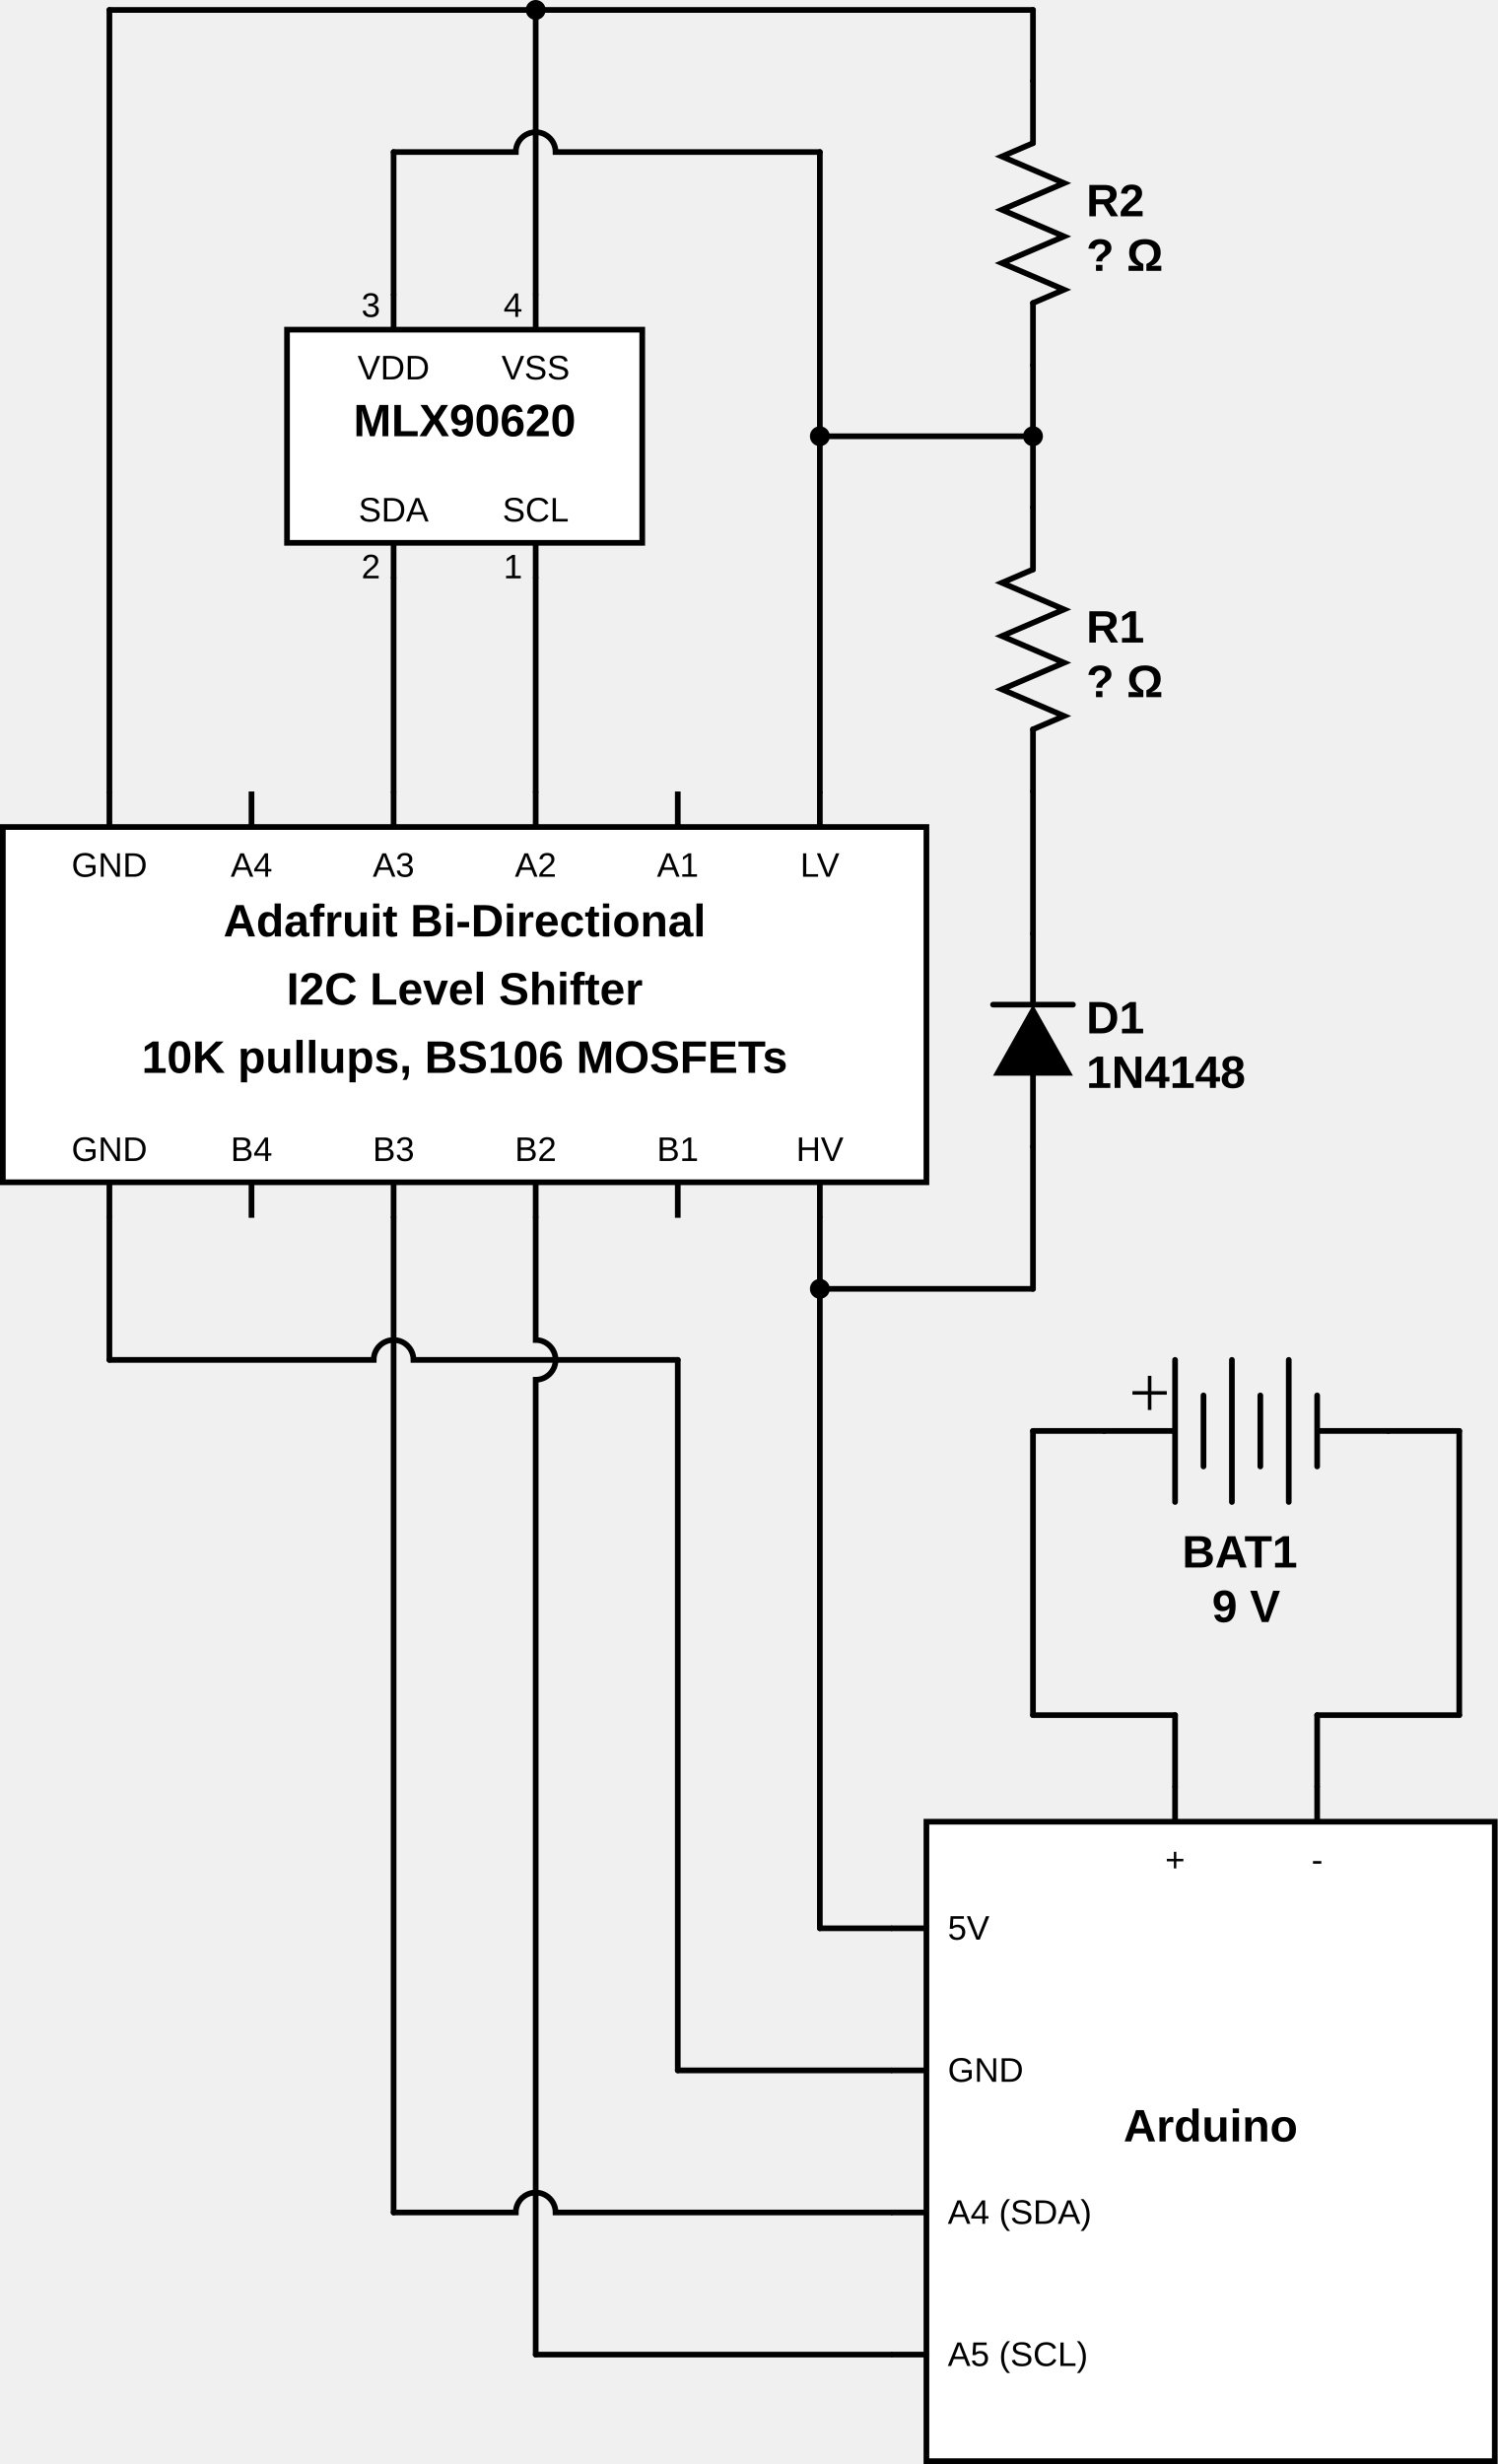
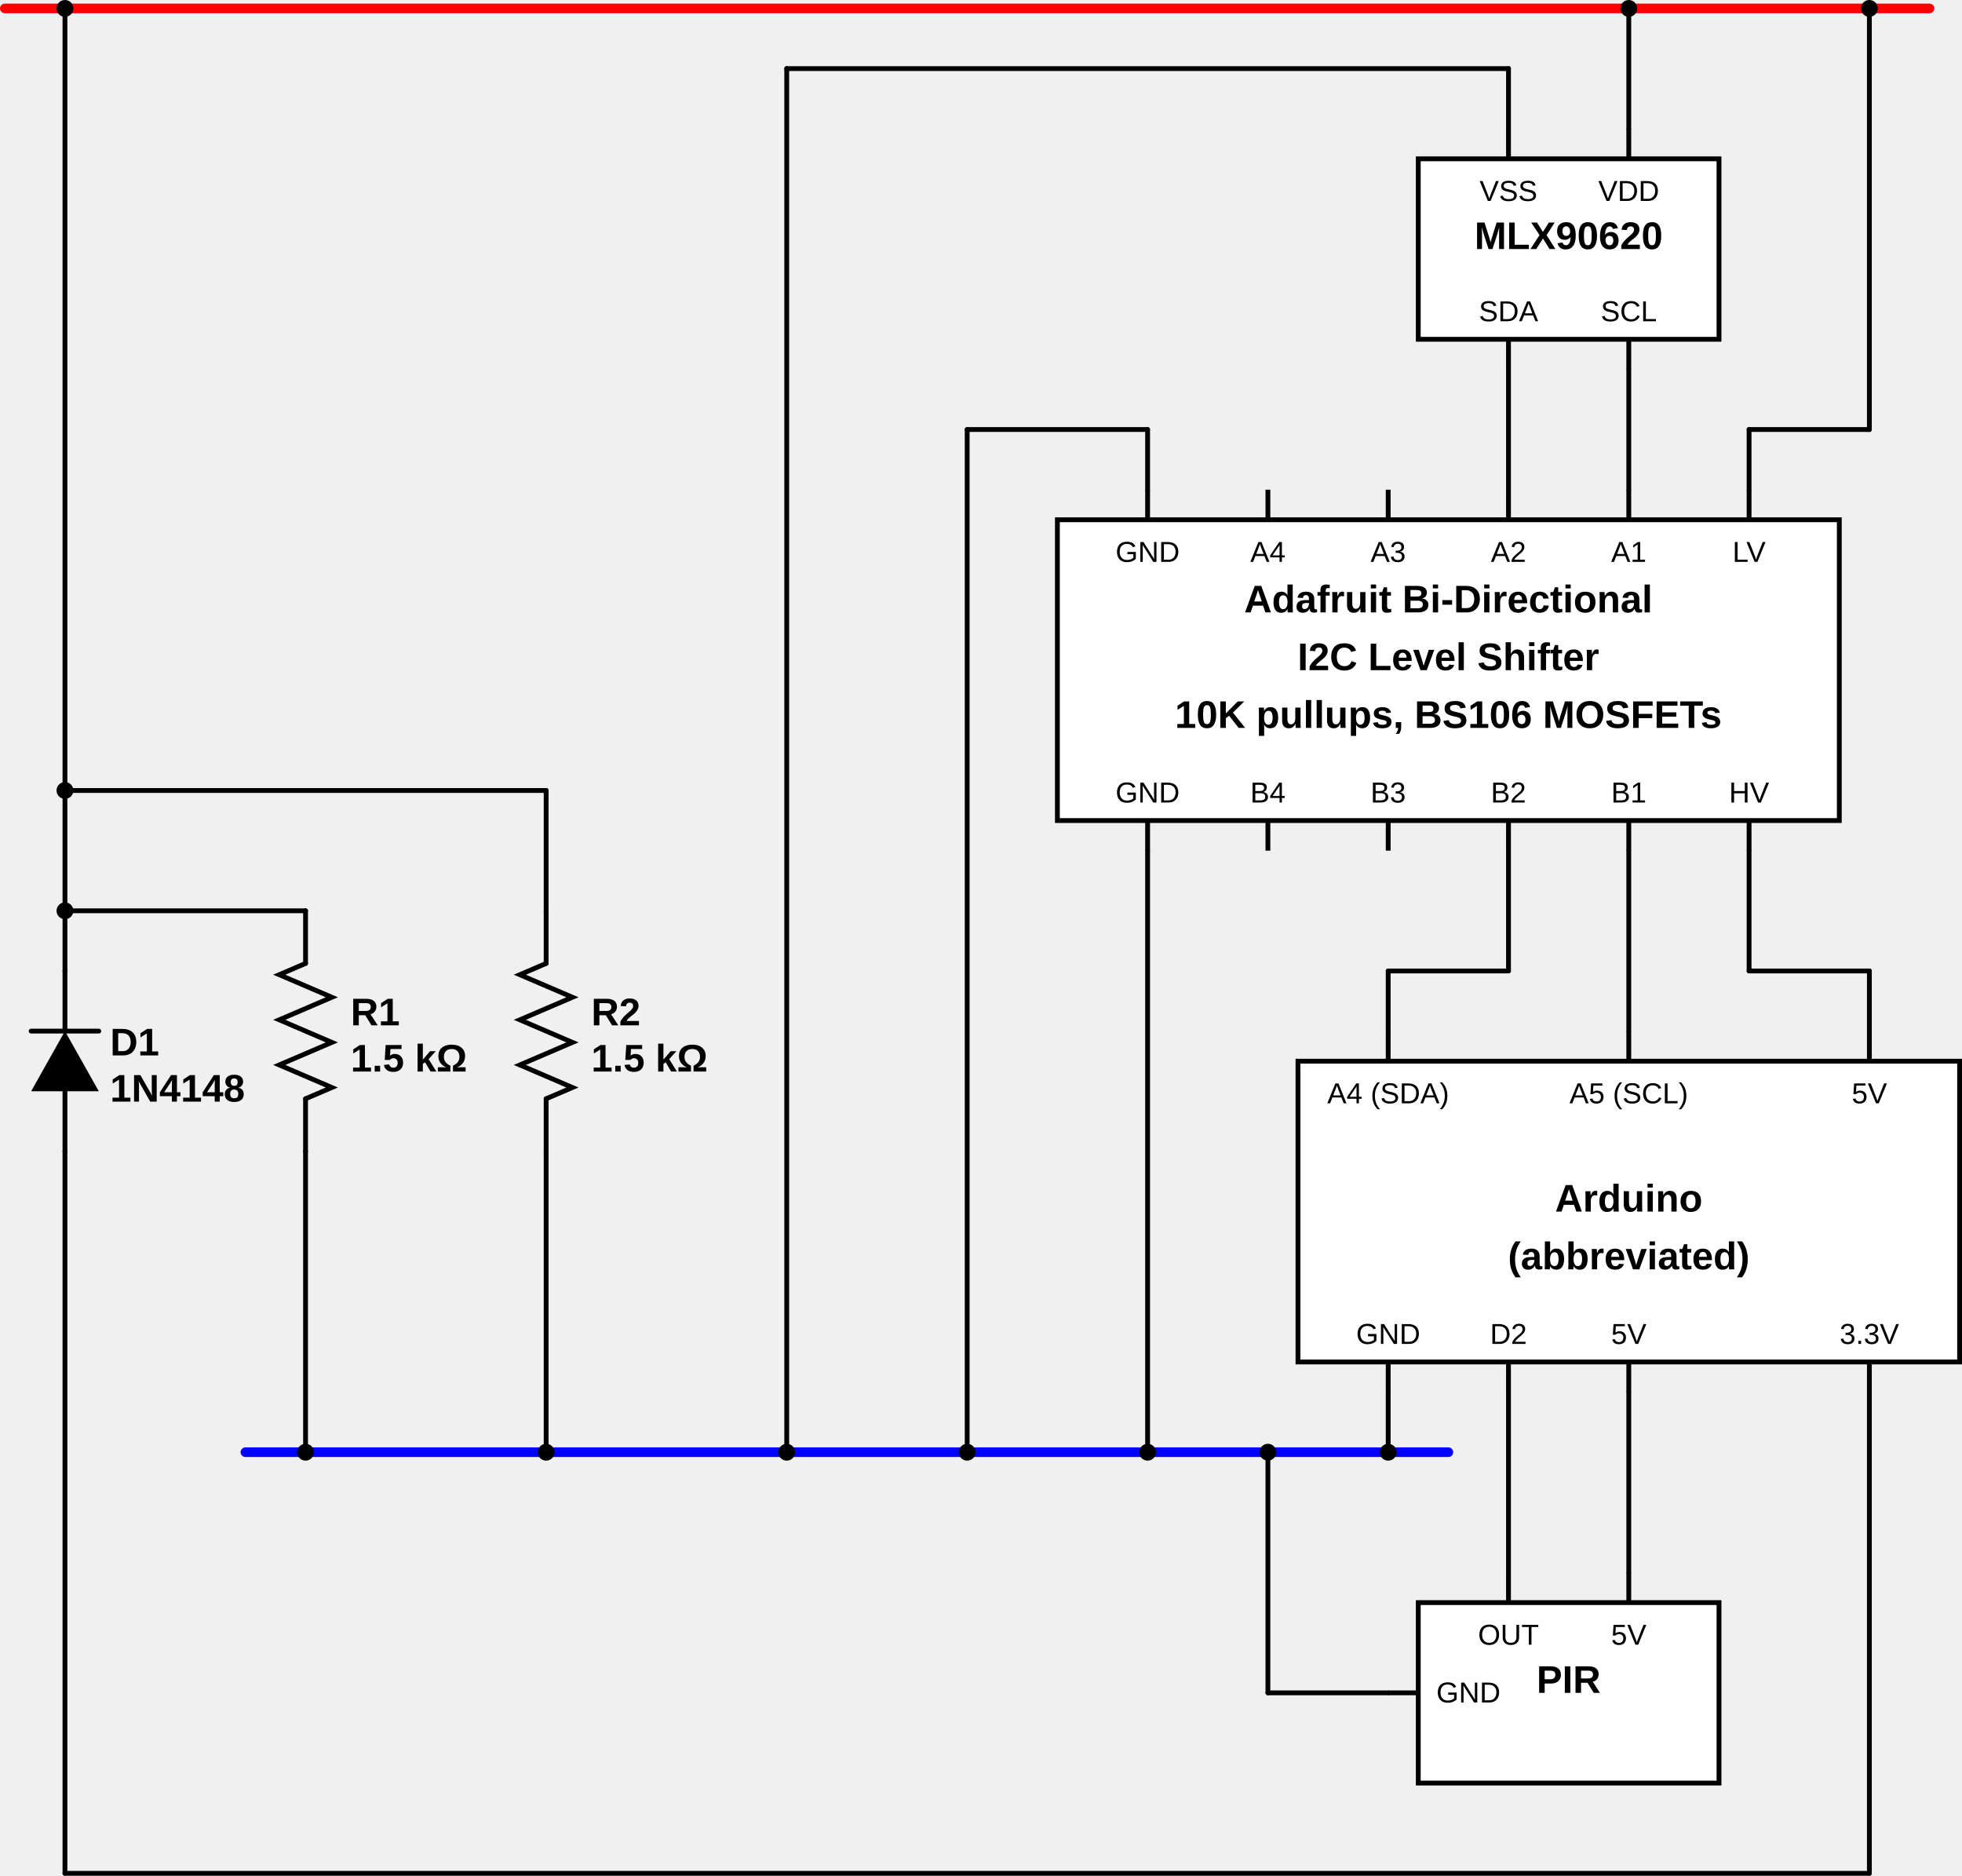
- <svg xmlns="http://www.w3.org/2000/svg" width="607.843" height="1000.0">
-   <g transform="matrix(1.153403,0,0,1.153403,-2377.739,-1091.696)">
-     <rect x="2062.5" y="1237.5" width="325" height="125" r="0" rx="0" ry="0" fill="#ffffff" stroke="#000000" stroke-width="2" />
-     <text fill="#000000" x="2225" y="1276" text-anchor="middle" text-decoration="none" style="font-family: Arial; font-size: 16px; font-weight: bold;">Adafruit Bi-Directional</text>
-     <text fill="#000000" x="2225" y="1300" text-anchor="middle" text-decoration="none" style="font-family: Arial; font-size: 16px; font-weight: bold;">I2C Level Shifter</text>
-     <text fill="#000000" x="2225" y="1324" text-anchor="middle" text-decoration="none" style="font-family: Arial; font-size: 16px; font-weight: bold;">10K pullups, BS106 MOSFETs</text>
-     <path fill="none" stroke="#000000" d="M2350,1225L2350,1237.5" stroke-width="2" />
-     <text fill="#000000" x="2350" y="1255" text-anchor="middle" text-decoration="none" style="font-family: Arial; font-size: 12px;">LV</text>
-     <text fill="#000000" x="2342" y="1233" text-anchor="middle" style="font-family: Arial; font-size: 12px;" />
-     <path fill="none" stroke="#000000" d="M2300,1225L2300,1237.5" stroke-width="2" />
-     <text fill="#000000" x="2300" y="1255" text-anchor="middle" text-decoration="none" style="font-family: Arial; font-size: 12px;">A1</text>
-     <text fill="#000000" x="2292" y="1233" text-anchor="middle" style="font-family: Arial; font-size: 12px;" />
-     <path fill="none" stroke="#000000" d="M2250,1225L2250,1237.5" stroke-width="2" />
-     <text fill="#000000" x="2250" y="1255" text-anchor="middle" text-decoration="none" style="font-family: Arial; font-size: 12px;">A2</text>
-     <text fill="#000000" x="2242" y="1233" text-anchor="middle" style="font-family: Arial; font-size: 12px;" />
-     <path fill="none" stroke="#000000" d="M2200,1225L2200,1237.5" stroke-width="2" />
-     <text fill="#000000" x="2200" y="1255" text-anchor="middle" text-decoration="none" style="font-family: Arial; font-size: 12px;">A3</text>
-     <text fill="#000000" x="2192" y="1233" text-anchor="middle" style="font-family: Arial; font-size: 12px;" />
-     <path fill="none" stroke="#000000" d="M2150,1225L2150,1237.5" stroke-width="2" />
-     <text fill="#000000" x="2150" y="1255" text-anchor="middle" text-decoration="none" style="font-family: Arial; font-size: 12px;">A4</text>
-     <text fill="#000000" x="2142" y="1233" text-anchor="middle" style="font-family: Arial; font-size: 12px;" />
-     <path fill="none" stroke="#000000" d="M2350,1375L2350,1362.5" stroke-width="2" />
-     <text fill="#000000" x="2350" y="1355" text-anchor="middle" text-decoration="none" style="font-family: Arial; font-size: 12px;">HV</text>
-     <text fill="#000000" x="2342" y="1375" text-anchor="middle" style="font-family: Arial; font-size: 12px;" />
-     <path fill="none" stroke="#000000" d="M2100,1225L2100,1237.5" stroke-width="2" />
-     <text fill="#000000" x="2100" y="1255" text-anchor="middle" text-decoration="none" style="font-family: Arial; font-size: 12px;">GND</text>
-     <text fill="#000000" x="2092" y="1233" text-anchor="middle" style="font-family: Arial; font-size: 12px;" />
-     <path fill="none" stroke="#000000" d="M2100,1375L2100,1362.5" stroke-width="2" />
-     <text fill="#000000" x="2100" y="1355" text-anchor="middle" text-decoration="none" style="font-family: Arial; font-size: 12px;">GND</text>
-     <text fill="#000000" x="2092" y="1375" text-anchor="middle" style="font-family: Arial; font-size: 12px;" />
-     <path fill="none" stroke="#000000" d="M2300,1375L2300,1362.5" stroke-width="2" />
-     <text fill="#000000" x="2300" y="1355" text-anchor="middle" text-decoration="none" style="font-family: Arial; font-size: 12px;">B1</text>
-     <text fill="#000000" x="2292" y="1375" text-anchor="middle" style="font-family: Arial; font-size: 12px;" />
-     <path fill="none" stroke="#000000" d="M2250,1375L2250,1362.5" stroke-width="2" />
-     <text fill="#000000" x="2250" y="1355" text-anchor="middle" text-decoration="none" style="font-family: Arial; font-size: 12px;">B2</text>
-     <text fill="#000000" x="2242" y="1375" text-anchor="middle" style="font-family: Arial; font-size: 12px;" />
-     <path fill="none" stroke="#000000" d="M2200,1375L2200,1362.5" stroke-width="2" />
-     <text fill="#000000" x="2200" y="1355" text-anchor="middle" text-decoration="none" style="font-family: Arial; font-size: 12px;">B3</text>
-     <text fill="#000000" x="2192" y="1375" text-anchor="middle" style="font-family: Arial; font-size: 12px;" />
-     <path fill="none" stroke="#000000" d="M2150,1375L2150,1362.5" stroke-width="2" />
-     <text fill="#000000" x="2150" y="1355" text-anchor="middle" text-decoration="none" style="font-family: Arial; font-size: 12px;">B4</text>
-     <text fill="#000000" x="2142" y="1375" text-anchor="middle" style="font-family: Arial; font-size: 12px;" />
-     <rect x="2162.5" y="1062.5" width="125" height="75" r="0" rx="0" ry="0" fill="#ffffff" stroke="#000000" stroke-width="2" />
-     <text fill="#000000" x="2225" y="1076" text-anchor="middle" text-decoration="none" style="font-family: Arial; font-size: 16px; font-weight: bold;" />
-     <text fill="#000000" x="2225" y="1100" text-anchor="middle" text-decoration="none" style="font-family: Arial; font-size: 16px; font-weight: bold;">MLX90620</text>
-     <text fill="#000000" x="2225" y="1124" text-anchor="middle" text-decoration="none" style="font-family: Arial; font-size: 16px; font-weight: bold;" />
-     <path fill="none" stroke="#000000" d="M2250,1050L2250,1062.5" stroke-width="2" />
-     <text fill="#000000" x="2250" y="1080" text-anchor="middle" text-decoration="none" style="font-family: Arial; font-size: 12px;">VSS</text>
-     <text fill="#000000" x="2242" y="1058" text-anchor="middle" text-decoration="none" style="font-family: Arial; font-size: 12px;">4</text>
-     <path fill="none" stroke="#000000" d="M2250,1150L2250,1137.5" stroke-width="2" />
-     <text fill="#000000" x="2250" y="1130" text-anchor="middle" text-decoration="none" style="font-family: Arial; font-size: 12px;">SCL</text>
-     <text fill="#000000" x="2242" y="1150" text-anchor="middle" text-decoration="none" style="font-family: Arial; font-size: 12px;">1</text>
-     <path fill="none" stroke="#000000" d="M2200,1150L2200,1137.5" stroke-width="2" />
-     <text fill="#000000" x="2200" y="1130" text-anchor="middle" text-decoration="none" style="font-family: Arial; font-size: 12px;">SDA</text>
-     <text fill="#000000" x="2192" y="1150" text-anchor="middle" text-decoration="none" style="font-family: Arial; font-size: 12px;">2</text>
-     <path fill="none" stroke="#000000" d="M2200,1050L2200,1062.5" stroke-width="2" />
-     <text fill="#000000" x="2200" y="1080" text-anchor="middle" text-decoration="none" style="font-family: Arial; font-size: 12px;">VDD</text>
-     <text fill="#000000" x="2192" y="1058" text-anchor="middle" text-decoration="none" style="font-family: Arial; font-size: 12px;">3</text>
-     <rect x="2387.5" y="1587.5" width="200" height="225" r="0" rx="0" ry="0" fill="#ffffff" stroke="#000000" stroke-width="2" />
-     <text fill="#000000" x="2487.5" y="1676" text-anchor="middle" text-decoration="none" style="font-family: Arial; font-size: 16px; font-weight: bold;" />
-     <text fill="#000000" x="2487.5" y="1700" text-anchor="middle" text-decoration="none" style="font-family: Arial; font-size: 16px; font-weight: bold;">Arduino</text>
-     <text fill="#000000" x="2487.5" y="1724" text-anchor="middle" text-decoration="none" style="font-family: Arial; font-size: 16px; font-weight: bold;" />
-     <path fill="none" stroke="#000000" d="M2375,1625L2387.5,1625" stroke-width="2" />
-     <text fill="#000000" x="2395" y="1629" text-anchor="start" text-decoration="none" style="font-family: Arial; font-size: 12px;">5V</text>
-     <text fill="#000000" x="2380" y="1622" text-anchor="middle" style="font-family: Arial; font-size: 12px;" />
-     <path fill="none" stroke="#000000" d="M2375,1675L2387.5,1675" stroke-width="2" />
-     <text fill="#000000" x="2395" y="1679" text-anchor="start" text-decoration="none" style="font-family: Arial; font-size: 12px;">GND</text>
-     <text fill="#000000" x="2380" y="1672" text-anchor="middle" style="font-family: Arial; font-size: 12px;" />
-     <path fill="none" stroke="#000000" d="M2375,1725L2387.5,1725" stroke-width="2" />
-     <text fill="#000000" x="2395" y="1729" text-anchor="start" text-decoration="none" style="font-family: Arial; font-size: 12px;">A4 (SDA)</text>
-     <text fill="#000000" x="2380" y="1722" text-anchor="middle" style="font-family: Arial; font-size: 12px;" />
-     <path fill="none" stroke="#000000" d="M2375,1775L2387.5,1775" stroke-width="2" />
-     <text fill="#000000" x="2395" y="1779" text-anchor="start" text-decoration="none" style="font-family: Arial; font-size: 12px;">A5 (SCL)</text>
-     <text fill="#000000" x="2380" y="1772" text-anchor="middle" style="font-family: Arial; font-size: 12px;" />
-     <path fill="none" stroke="#000000" d="M2475,1575L2475,1587.5" stroke-width="2" />
-     <text fill="#000000" x="2475" y="1605" text-anchor="middle" text-decoration="none" style="font-family: Arial; font-size: 12px;">+</text>
-     <text fill="#000000" x="2467" y="1583" text-anchor="middle" style="font-family: Arial; font-size: 12px;" />
-     <path fill="none" stroke="#000000" d="M2525,1575L2525,1587.5" stroke-width="2" />
-     <text fill="#000000" x="2525" y="1605" text-anchor="middle" text-decoration="none" style="font-family: Arial; font-size: 12px;">-</text>
-     <text fill="#000000" x="2517" y="1583" text-anchor="middle" style="font-family: Arial; font-size: 12px;" />
-     <path style="stroke-linecap: round;" fill="none" stroke="#000000" d="M 2350 1625 L 2375 1625" stroke-width="2" stroke-linecap="round" class="cl_wire" />
-     <path style="stroke-linecap: round;" fill="none" stroke="#000000" d="M 2350 1375 L 2350 1625" stroke-width="2" stroke-linecap="round" class="cl_wire" />
-     <path style="stroke-linecap: round;" fill="none" stroke="#000000" d="M 2200 1725 L 2243 1725 A 7 7 0 1 1 2257 1725 L 2375 1725" stroke-width="2" stroke-linecap="round" class="cl_wire" />
-     <path style="stroke-linecap: round;" fill="none" stroke="#000000" d="M 2250 1775 L 2375 1775" stroke-width="2" stroke-linecap="round" class="cl_wire" />
-     <path style="stroke-linecap: round;" fill="none" stroke="#000000" d="M 2250 1375 L 2250 1418 A 7 7 0 1 1 2250 1432 L 2250 1775" stroke-width="2" stroke-linecap="round" class="cl_wire" />
-     <path style="stroke-linecap: round;" fill="none" stroke="#000000" d="M 2100 1425 L 2193 1425 A 7 7 0 1 1 2207 1425 L 2300 1425" stroke-width="2" stroke-linecap="round" class="cl_wire" />
-     <path style="stroke-linecap: round;" fill="none" stroke="#000000" d="M 2525 1550 L 2525 1575" stroke-width="2" stroke-linecap="round" class="cl_wire" />
-     <path style="stroke-linecap: round;" fill="none" stroke="#000000" d="M 2525 1550 L 2575 1550" stroke-width="2" stroke-linecap="round" class="cl_wire" />
-     <path style="stroke-linecap: round;" fill="none" stroke="#000000" d="M 2575 1450 L 2575 1550" stroke-width="2" stroke-linecap="round" class="cl_wire" />
-     <path style="stroke-linecap: round;" fill="none" stroke="#000000" d="M 2550 1450 L 2575 1450" stroke-width="2" stroke-linecap="round" class="cl_wire" />
-     <text style="font-family: Arial; font-size: 16px; font-weight: bold; text-anchor: middle;" x="0" y="0" text-anchor="middle" stroke="none" fill="#000000" transform="translate(2500,1500.45)">
-       <tspan dy="-2.4">BAT1</tspan>
-       <tspan dy="19.2" x="0">9 V</tspan>
-     </text>
-     <path style="stroke-linecap: round; stroke-miterlimit: 4;" fill="none" stroke="#000000" d="M50,25L0,25" stroke-width="2" stroke-linecap="round" stroke-miterlimit="4" transform="matrix(0,1,1,0,2450,1425)" />
-     <path style="stroke-linecap: round; stroke-miterlimit: 4;" fill="none" stroke="#000000" d="M25,24.5L25,0" stroke-width="2" stroke-linecap="round" stroke-miterlimit="4" transform="matrix(0,1,1,0,2450,1425)" />
-     <path style="stroke-linecap: round; stroke-miterlimit: 4;" fill="none" stroke="#000000" d="M37.5,35L12.5,35" stroke-width="2" stroke-linecap="round" stroke-miterlimit="4" transform="matrix(0,1,1,0,2450,1425)" />
-     <path style="stroke-linecap: round; stroke-miterlimit: 4;" fill="none" stroke="#000000" d="M37.5,75L12.5,75" stroke-width="2" stroke-linecap="round" stroke-miterlimit="4" transform="matrix(0,1,1,0,2450,1425)" />
-     <path style="stroke-linecap: round; stroke-miterlimit: 4;" fill="none" stroke="#000000" d="M50,65L0,65" stroke-width="2" stroke-linecap="round" stroke-miterlimit="4" transform="matrix(0,1,1,0,2450,1425)" />
-     <path style="stroke-linecap: round; stroke-miterlimit: 4;" fill="none" stroke="#000000" d="M25,75.5L25,100" stroke-width="2" stroke-linecap="round" stroke-miterlimit="4" transform="matrix(0,1,1,0,2450,1425)" />
-     <path style="stroke-linecap: round; stroke-miterlimit: 4;" fill="none" stroke="#000000" d="M37.5,55L12.5,55" stroke-width="2" stroke-linecap="round" stroke-miterlimit="4" transform="matrix(0,1,1,0,2450,1425)" />
-     <path style="stroke-linecap: round; stroke-miterlimit: 4;" fill="none" stroke="#000000" d="M50,45L0,45" stroke-width="2" stroke-linecap="round" stroke-miterlimit="4" transform="matrix(0,1,1,0,2450,1425)" />
-     <path fill="#000000" stroke="none" d="M12.239,9.997L10.992,9.997L10.992,15.418L5.615,15.418L5.615,16.666L10.992,16.666L10.992,22.087L12.239,22.087L12.239,16.666L17.615,16.666L17.615,15.418L12.239,15.418L12.239,9.997" transform="matrix(0,1,1,0,2450,1425)" />
-     <path fill="#000000" stroke="none" d="M10.937,25L25,50L39.063,25" transform="matrix(-1,0,0,-1,2450,1350)" />
-     <path style="stroke-linecap: round; stroke-miterlimit: 6;" fill="none" stroke="#000000" d="M25,25L25,0" stroke-width="2" stroke-linecap="round" stroke-miterlimit="6" transform="matrix(-1,0,0,-1,2450,1350)" />
-     <path style="stroke-linecap: round; stroke-miterlimit: 6;" fill="none" stroke="#000000" d="M25,50L25,75" stroke-width="2" stroke-linecap="round" stroke-miterlimit="6" transform="matrix(-1,0,0,-1,2450,1350)" />
-     <path style="stroke-linecap: round; stroke-miterlimit: 6;" fill="none" stroke="#000000" d="M10.937,50L39.063,50" stroke-width="2" stroke-linecap="round" stroke-miterlimit="6" transform="matrix(-1,0,0,-1,2450,1350)" />
-     <text style="font-family: Arial; font-size: 16px; font-weight: bold; text-anchor: start;" x="0" y="0" text-anchor="start" stroke="none" fill="#000000" transform="translate(2443.75,1312.5)">
+ <svg xmlns="http://www.w3.org/2000/svg" width="1000.0" height="955.855">
+   <g transform="matrix(1.226242,0,0,1.226242,-2358.063,-1160.638)">
+     <rect x="2362.5" y="1162.5" width="325" height="125" r="0" rx="0" ry="0" fill="#ffffff" stroke="#000000" stroke-width="2" />
+     <text fill="#000000" x="2525" y="1201" text-anchor="middle" text-decoration="none" style="font-family: Arial; font-size: 16px; font-weight: bold;">Adafruit Bi-Directional</text>
+     <text fill="#000000" x="2525" y="1225" text-anchor="middle" text-decoration="none" style="font-family: Arial; font-size: 16px; font-weight: bold;">I2C Level Shifter</text>
+     <text fill="#000000" x="2525" y="1249" text-anchor="middle" text-decoration="none" style="font-family: Arial; font-size: 16px; font-weight: bold;">10K pullups, BS106 MOSFETs</text>
+     <path fill="none" stroke="#000000" d="M2650,1150L2650,1162.5" stroke-width="2" />
+     <text fill="#000000" x="2650" y="1180" text-anchor="middle" text-decoration="none" style="font-family: Arial; font-size: 12px;">LV</text>
+     <text fill="#000000" x="2642" y="1158" text-anchor="middle" style="font-family: Arial; font-size: 12px;" />
+     <path fill="none" stroke="#000000" d="M2600,1150L2600,1162.5" stroke-width="2" />
+     <text fill="#000000" x="2600" y="1180" text-anchor="middle" text-decoration="none" style="font-family: Arial; font-size: 12px;">A1</text>
+     <text fill="#000000" x="2592" y="1158" text-anchor="middle" style="font-family: Arial; font-size: 12px;" />
+     <path fill="none" stroke="#000000" d="M2550,1150L2550,1162.5" stroke-width="2" />
+     <text fill="#000000" x="2550" y="1180" text-anchor="middle" text-decoration="none" style="font-family: Arial; font-size: 12px;">A2</text>
+     <text fill="#000000" x="2542" y="1158" text-anchor="middle" style="font-family: Arial; font-size: 12px;" />
+     <path fill="none" stroke="#000000" d="M2500,1150L2500,1162.5" stroke-width="2" />
+     <text fill="#000000" x="2500" y="1180" text-anchor="middle" text-decoration="none" style="font-family: Arial; font-size: 12px;">A3</text>
+     <text fill="#000000" x="2492" y="1158" text-anchor="middle" style="font-family: Arial; font-size: 12px;" />
+     <path fill="none" stroke="#000000" d="M2450,1150L2450,1162.5" stroke-width="2" />
+     <text fill="#000000" x="2450" y="1180" text-anchor="middle" text-decoration="none" style="font-family: Arial; font-size: 12px;">A4</text>
+     <text fill="#000000" x="2442" y="1158" text-anchor="middle" style="font-family: Arial; font-size: 12px;" />
+     <path fill="none" stroke="#000000" d="M2650,1300L2650,1287.5" stroke-width="2" />
+     <text fill="#000000" x="2650" y="1280" text-anchor="middle" text-decoration="none" style="font-family: Arial; font-size: 12px;">HV</text>
+     <text fill="#000000" x="2642" y="1300" text-anchor="middle" style="font-family: Arial; font-size: 12px;" />
+     <path fill="none" stroke="#000000" d="M2400,1150L2400,1162.5" stroke-width="2" />
+     <text fill="#000000" x="2400" y="1180" text-anchor="middle" text-decoration="none" style="font-family: Arial; font-size: 12px;">GND</text>
+     <text fill="#000000" x="2392" y="1158" text-anchor="middle" style="font-family: Arial; font-size: 12px;" />
+     <path fill="none" stroke="#000000" d="M2400,1300L2400,1287.5" stroke-width="2" />
+     <text fill="#000000" x="2400" y="1280" text-anchor="middle" text-decoration="none" style="font-family: Arial; font-size: 12px;">GND</text>
+     <text fill="#000000" x="2392" y="1300" text-anchor="middle" style="font-family: Arial; font-size: 12px;" />
+     <path fill="none" stroke="#000000" d="M2600,1300L2600,1287.5" stroke-width="2" />
+     <text fill="#000000" x="2600" y="1280" text-anchor="middle" text-decoration="none" style="font-family: Arial; font-size: 12px;">B1</text>
+     <text fill="#000000" x="2592" y="1300" text-anchor="middle" style="font-family: Arial; font-size: 12px;" />
+     <path fill="none" stroke="#000000" d="M2550,1300L2550,1287.5" stroke-width="2" />
+     <text fill="#000000" x="2550" y="1280" text-anchor="middle" text-decoration="none" style="font-family: Arial; font-size: 12px;">B2</text>
+     <text fill="#000000" x="2542" y="1300" text-anchor="middle" style="font-family: Arial; font-size: 12px;" />
+     <path fill="none" stroke="#000000" d="M2500,1300L2500,1287.5" stroke-width="2" />
+     <text fill="#000000" x="2500" y="1280" text-anchor="middle" text-decoration="none" style="font-family: Arial; font-size: 12px;">B3</text>
+     <text fill="#000000" x="2492" y="1300" text-anchor="middle" style="font-family: Arial; font-size: 12px;" />
+     <path fill="none" stroke="#000000" d="M2450,1300L2450,1287.5" stroke-width="2" />
+     <text fill="#000000" x="2450" y="1280" text-anchor="middle" text-decoration="none" style="font-family: Arial; font-size: 12px;">B4</text>
+     <text fill="#000000" x="2442" y="1300" text-anchor="middle" style="font-family: Arial; font-size: 12px;" />
+     <rect x="2512.5" y="1012.5" width="125" height="75" r="0" rx="0" ry="0" fill="#ffffff" stroke="#000000" stroke-width="2" />
+     <text fill="#000000" x="2575" y="1026" text-anchor="middle" text-decoration="none" style="font-family: Arial; font-size: 16px; font-weight: bold;" />
+     <text fill="#000000" x="2575" y="1050" text-anchor="middle" text-decoration="none" style="font-family: Arial; font-size: 16px; font-weight: bold;">MLX90620</text>
+     <text fill="#000000" x="2575" y="1074" text-anchor="middle" text-decoration="none" style="font-family: Arial; font-size: 16px; font-weight: bold;" />
+     <path fill="none" stroke="#000000" d="M2550,1000L2550,1012.5" stroke-width="2" />
+     <text fill="#000000" x="2550" y="1030" text-anchor="middle" text-decoration="none" style="font-family: Arial; font-size: 12px;">VSS</text>
+     <text fill="#000000" x="2542" y="1008" text-anchor="middle" style="font-family: Arial; font-size: 12px;" />
+     <path fill="none" stroke="#000000" d="M2600,1100L2600,1087.5" stroke-width="2" />
+     <text fill="#000000" x="2600" y="1080" text-anchor="middle" text-decoration="none" style="font-family: Arial; font-size: 12px;">SCL</text>
+     <text fill="#000000" x="2592" y="1100" text-anchor="middle" style="font-family: Arial; font-size: 12px;" />
+     <path fill="none" stroke="#000000" d="M2550,1100L2550,1087.5" stroke-width="2" />
+     <text fill="#000000" x="2550" y="1080" text-anchor="middle" text-decoration="none" style="font-family: Arial; font-size: 12px;">SDA</text>
+     <text fill="#000000" x="2542" y="1100" text-anchor="middle" style="font-family: Arial; font-size: 12px;" />
+     <path fill="none" stroke="#000000" d="M2600,1000L2600,1012.5" stroke-width="2" />
+     <text fill="#000000" x="2600" y="1030" text-anchor="middle" text-decoration="none" style="font-family: Arial; font-size: 12px;">VDD</text>
+     <text fill="#000000" x="2592" y="1008" text-anchor="middle" style="font-family: Arial; font-size: 12px;" />
+     <rect x="2462.5" y="1387.5" width="275" height="125" r="0" rx="0" ry="0" fill="#ffffff" stroke="#000000" stroke-width="2" />
+     <text fill="#000000" x="2600" y="1426" text-anchor="middle" text-decoration="none" style="font-family: Arial; font-size: 16px; font-weight: bold;" />
+     <text fill="#000000" x="2600" y="1450" text-anchor="middle" text-decoration="none" style="font-family: Arial; font-size: 16px; font-weight: bold;">Arduino</text>
+     <text fill="#000000" x="2600" y="1474" text-anchor="middle" text-decoration="none" style="font-family: Arial; font-size: 16px; font-weight: bold;">(abbreviated)</text>
+     <path fill="none" stroke="#000000" d="M2700,1375L2700,1387.5" stroke-width="2" />
+     <text fill="#000000" x="2700" y="1405" text-anchor="middle" text-decoration="none" style="font-family: Arial; font-size: 12px;">5V</text>
+     <text fill="#000000" x="2692" y="1383" text-anchor="middle" style="font-family: Arial; font-size: 12px;" />
+     <path fill="none" stroke="#000000" d="M2500,1525L2500,1512.5" stroke-width="2" />
+     <text fill="#000000" x="2500" y="1505" text-anchor="middle" text-decoration="none" style="font-family: Arial; font-size: 12px;">GND</text>
+     <text fill="#000000" x="2492" y="1525" text-anchor="middle" style="font-family: Arial; font-size: 12px;" />
+     <path fill="none" stroke="#000000" d="M2500,1375L2500,1387.5" stroke-width="2" />
+     <text fill="#000000" x="2500" y="1405" text-anchor="middle" text-decoration="none" style="font-family: Arial; font-size: 12px;">A4 (SDA)</text>
+     <text fill="#000000" x="2492" y="1383" text-anchor="middle" style="font-family: Arial; font-size: 12px;" />
+     <path fill="none" stroke="#000000" d="M2600,1375L2600,1387.5" stroke-width="2" />
+     <text fill="#000000" x="2600" y="1405" text-anchor="middle" text-decoration="none" style="font-family: Arial; font-size: 12px;">A5 (SCL)</text>
+     <text fill="#000000" x="2592" y="1383" text-anchor="middle" style="font-family: Arial; font-size: 12px;" />
+     <path fill="none" stroke="#000000" d="M2700,1525L2700,1512.5" stroke-width="2" />
+     <text fill="#000000" x="2700" y="1505" text-anchor="middle" text-decoration="none" style="font-family: Arial; font-size: 12px;">3.3V</text>
+     <text fill="#000000" x="2692" y="1525" text-anchor="middle" style="font-family: Arial; font-size: 12px;" />
+     <path fill="none" stroke="#000000" d="M2550,1525L2550,1512.5" stroke-width="2" />
+     <text fill="#000000" x="2550" y="1505" text-anchor="middle" text-decoration="none" style="font-family: Arial; font-size: 12px;">D2</text>
+     <text fill="#000000" x="2542" y="1525" text-anchor="middle" text-decoration="none" style="font-family: Arial; font-size: 12px;" />
+     <path fill="none" stroke="#000000" d="M2600,1525L2600,1512.5" stroke-width="2" />
+     <text fill="#000000" x="2600" y="1505" text-anchor="middle" text-decoration="none" style="font-family: Arial; font-size: 12px;">5V</text>
+     <text fill="#000000" x="2592" y="1525" text-anchor="middle" text-decoration="none" style="font-family: Arial; font-size: 12px;" />
+     <path fill="#000000" stroke="none" d="M10.937,25L25,50L39.063,25" transform="matrix(-1,0,0,-1,1975,1425)" />
+     <path style="stroke-linecap: round; stroke-miterlimit: 6;" fill="none" stroke="#000000" d="M25,25L25,0" stroke-width="2" stroke-linecap="round" stroke-miterlimit="6" transform="matrix(-1,0,0,-1,1975,1425)" />
+     <path style="stroke-linecap: round; stroke-miterlimit: 6;" fill="none" stroke="#000000" d="M25,50L25,75" stroke-width="2" stroke-linecap="round" stroke-miterlimit="6" transform="matrix(-1,0,0,-1,1975,1425)" />
+     <path style="stroke-linecap: round; stroke-miterlimit: 6;" fill="none" stroke="#000000" d="M10.937,50L39.063,50" stroke-width="2" stroke-linecap="round" stroke-miterlimit="6" transform="matrix(-1,0,0,-1,1975,1425)" />
+     <text style="font-family: Arial; font-size: 16px; font-weight: bold; text-anchor: start;" x="0" y="0" text-anchor="start" stroke="none" fill="#000000" transform="translate(1968.75,1387.5)">
      <tspan dy="-2.4">D1</tspan>
      <tspan dy="19.2" x="0">1N4148</tspan>
    </text>
-     <path style="stroke-linecap: round;" fill="none" stroke="#000000" d="M 2350 1400 L 2425 1400" stroke-width="2" stroke-linecap="round" class="cl_wire" />
-     <path style="stroke-linecap: round;" fill="none" stroke="#000000" d="M 2300 1675 L 2375 1675" stroke-width="2" stroke-linecap="round" class="cl_wire" />
-     <path style="stroke-linecap: round;" fill="none" stroke="#000000" d="M 2300 1425 L 2300 1675" stroke-width="2" stroke-linecap="round" class="cl_wire" />
-     <path style="stroke-linecap: round;" fill="none" stroke="#000000" d="M 2425 1450 L 2450 1450" stroke-width="2" stroke-linecap="round" class="cl_wire" />
-     <path style="stroke-linecap: round;" fill="none" stroke="#000000" d="M 2425 1450 L 2425 1550" stroke-width="2" stroke-linecap="round" class="cl_wire" />
-     <path style="stroke-linecap: round;" fill="none" stroke="#000000" d="M 2425 1550 L 2475 1550" stroke-width="2" stroke-linecap="round" class="cl_wire" />
-     <path style="stroke-linecap: round;" fill="none" stroke="#000000" d="M 2475 1550 L 2475 1575" stroke-width="2" stroke-linecap="round" class="cl_wire" />
-     <path style="stroke-linecap: round;" fill="none" stroke="#000000" d="M 2200 1000 L 2200 1050" stroke-width="2" stroke-linecap="round" class="cl_wire" />
-     <path style="stroke-linecap: round;" fill="none" stroke="#000000" d="M 2425 1350 L 2425 1400" stroke-width="2" stroke-linecap="round" class="cl_wire" />
-     <path style="stroke-linecap: round; stroke-miterlimit: 6;" fill="none" stroke="#000000" d="M25,21.875L25,0" stroke-width="2" stroke-linecap="round" stroke-miterlimit="6" transform="translate(2400,1125)" />
-     <path style="stroke-linecap: round; stroke-miterlimit: 6;" fill="none" stroke="#000000" d="M25,78.125L25,100" stroke-width="2" stroke-linecap="round" stroke-miterlimit="6" transform="translate(2400,1125)" />
-     <path style="stroke-linecap: round; stroke-miterlimit: 6;" fill="none" stroke="#000000" d="M25,21.875L14.063,26.562L35.937,35.937L14.063,45.312L35.937,54.688L14.063,64.063L35.937,73.438L25,78.125" stroke-width="2" stroke-linecap="round" stroke-miterlimit="6" transform="translate(2400,1125)" />
-     <text style="font-family: Arial; font-size: 16px; font-weight: bold; text-anchor: start;" x="0" y="0" text-anchor="start" stroke="none" fill="#000000" transform="translate(2443.75,1175)">
+     <path style="stroke-linecap: round; stroke-miterlimit: 6;" fill="none" stroke="#000000" d="M25,21.875L25,0" stroke-width="2" stroke-linecap="round" stroke-miterlimit="6" transform="translate(2125,1325)" />
+     <path style="stroke-linecap: round; stroke-miterlimit: 6;" fill="none" stroke="#000000" d="M25,78.125L25,100" stroke-width="2" stroke-linecap="round" stroke-miterlimit="6" transform="translate(2125,1325)" />
+     <path style="stroke-linecap: round; stroke-miterlimit: 6;" fill="none" stroke="#000000" d="M25,21.875L14.063,26.562L35.937,35.937L14.063,45.312L35.937,54.688L14.063,64.063L35.937,73.438L25,78.125" stroke-width="2" stroke-linecap="round" stroke-miterlimit="6" transform="translate(2125,1325)" />
+     <text style="font-family: Arial; font-size: 16px; font-weight: bold; text-anchor: start;" x="0" y="0" text-anchor="start" stroke="none" fill="#000000" transform="translate(2168.75,1375)">
+       <tspan dy="-2.4">R2</tspan>
+       <tspan dy="19.2" x="0">1.5 kΩ</tspan>
+     </text>
+     <path style="stroke-linecap: round; stroke-miterlimit: 6;" fill="none" stroke="#000000" d="M25,21.875L25,0" stroke-width="2" stroke-linecap="round" stroke-miterlimit="6" transform="translate(2025,1325)" />
+     <path style="stroke-linecap: round; stroke-miterlimit: 6;" fill="none" stroke="#000000" d="M25,78.125L25,100" stroke-width="2" stroke-linecap="round" stroke-miterlimit="6" transform="translate(2025,1325)" />
+     <path style="stroke-linecap: round; stroke-miterlimit: 6;" fill="none" stroke="#000000" d="M25,21.875L14.063,26.562L35.937,35.937L14.063,45.312L35.937,54.688L14.063,64.063L35.937,73.438L25,78.125" stroke-width="2" stroke-linecap="round" stroke-miterlimit="6" transform="translate(2025,1325)" />
+     <text style="font-family: Arial; font-size: 16px; font-weight: bold; text-anchor: start;" x="0" y="0" text-anchor="start" stroke="none" fill="#000000" transform="translate(2068.75,1375)">
      <tspan dy="-2.4">R1</tspan>
-       <tspan dy="19.2" x="0">? Ω</tspan>
+       <tspan dy="19.2" x="0">1.5 kΩ</tspan>
    </text>
-     <path style="stroke-linecap: round; stroke-miterlimit: 6;" fill="none" stroke="#000000" d="M25,21.875L25,0" stroke-width="2" stroke-linecap="round" stroke-miterlimit="6" transform="translate(2400,975)" />
-     <path style="stroke-linecap: round; stroke-miterlimit: 6;" fill="none" stroke="#000000" d="M25,78.125L25,100" stroke-width="2" stroke-linecap="round" stroke-miterlimit="6" transform="translate(2400,975)" />
-     <path style="stroke-linecap: round; stroke-miterlimit: 6;" fill="none" stroke="#000000" d="M25,21.875L14.063,26.562L35.937,35.937L14.063,45.312L35.937,54.688L14.063,64.063L35.937,73.438L25,78.125" stroke-width="2" stroke-linecap="round" stroke-miterlimit="6" transform="translate(2400,975)" />
-     <text style="font-family: Arial; font-size: 16px; font-weight: bold; text-anchor: start;" x="0" y="0" text-anchor="start" stroke="none" fill="#000000" transform="translate(2443.75,1025)">
-       <tspan dy="-2.4">R2</tspan>
-       <tspan dy="19.2" x="0">? Ω</tspan>
-     </text>
-     <path style="stroke-linecap: round;" fill="none" stroke="#000000" d="M 2425 950 L 2425 975" stroke-width="2" stroke-linecap="round" class="cl_wire" />
-     <path style="stroke-linecap: round;" fill="none" stroke="#000000" d="M 2425 1225 L 2425 1275" stroke-width="2" stroke-linecap="round" class="cl_wire" />
-     <path style="stroke-linecap: round;" fill="none" stroke="#000000" d="M 2200 1000 L 2243 1000 A 7 7 0 1 1 2257 1000 L 2350 1000" stroke-width="2" stroke-linecap="round" class="cl_wire" />
-     <path style="stroke-linecap: round;" fill="none" stroke="#000000" d="M 2250 950 L 2250 1050" stroke-width="2" stroke-linecap="round" class="cl_wire" />
-     <path style="stroke-linecap: round;" fill="none" stroke="#000000" d="M 2100 1375 L 2100 1425" stroke-width="2" stroke-linecap="round" class="cl_wire" />
-     <path style="stroke-linecap: round;" fill="none" stroke="#000000" d="M 2100 950 L 2425 950" stroke-width="2" stroke-linecap="round" class="cl_wire" />
-     <path style="stroke-linecap: round;" fill="none" stroke="#000000" d="M 2100 950 L 2100 1225" stroke-width="2" stroke-linecap="round" class="cl_wire" />
-     <path style="stroke-linecap: round;" fill="none" stroke="#000000" d="M 2250 1150 L 2250 1225" stroke-width="2" stroke-linecap="round" class="cl_wire" />
-     <path style="stroke-linecap: round;" fill="none" stroke="#000000" d="M 2200 1150 L 2200 1225" stroke-width="2" stroke-linecap="round" class="cl_wire" />
-     <path style="stroke-linecap: round;" fill="none" stroke="#000000" d="M 2200 1375 L 2200 1725" stroke-width="2" stroke-linecap="round" class="cl_wire" />
-     <path style="stroke-linecap: round;" fill="none" stroke="#000000" d="M 2350 1000 L 2350 1225" stroke-width="2" stroke-linecap="round" class="cl_wire" />
-     <path style="stroke-linecap: round;" fill="none" stroke="#000000" d="M 2425 1075 L 2425 1125" stroke-width="2" stroke-linecap="round" class="cl_wire" />
-     <path style="stroke-linecap: round;" fill="none" stroke="#000000" d="M 2350 1100 L 2425 1100" stroke-width="2" stroke-linecap="round" class="cl_wire" />
-     <circle cx="2350" cy="1400" r="3" fill="#000000" stroke="#000000" />
-     <circle cx="2250" cy="950" r="3" fill="#000000" stroke="#000000" />
-     <circle cx="2350" cy="1100" r="3" fill="#000000" stroke="#000000" />
-     <circle cx="2425" cy="1100" r="3" fill="#000000" stroke="#000000" />
+     <path style="stroke-linecap: round;" fill="none" stroke="#ff0000" d="M 1925 950 L 2725 950" stroke-width="4" stroke-linecap="round" class="cl_wire" />
+     <path style="stroke-linecap: round;" fill="none" stroke="#000000" d="M 2150 1275 L 2150 1325" stroke-width="2" stroke-linecap="round" class="cl_wire" />
+     <path style="stroke-linecap: round;" fill="none" stroke="#000000" d="M 2150 1425 L 2150 1550" stroke-width="2" stroke-linecap="round" class="cl_wire" />
+     <path style="stroke-linecap: round;" fill="none" stroke="#000000" d="M 2325 1125 L 2400 1125" stroke-width="2" stroke-linecap="round" class="cl_wire" />
+     <path style="stroke-linecap: round;" fill="none" stroke="#000000" d="M 2325 1125 L 2325 1550" stroke-width="2" stroke-linecap="round" class="cl_wire" />
+     <path style="stroke-linecap: round;" fill="none" stroke="#000000" d="M 1950 1275 L 2150 1275" stroke-width="2" stroke-linecap="round" class="cl_wire" />
+     <path style="stroke-linecap: round;" fill="none" stroke="#000000" d="M 1950 1325 L 2050 1325" stroke-width="2" stroke-linecap="round" class="cl_wire" />
+     <path style="stroke-linecap: round;" fill="none" stroke="#000000" d="M 1950 950 L 1950 1350" stroke-width="2" stroke-linecap="round" class="cl_wire" />
+     <path style="stroke-linecap: round;" fill="none" stroke="#0000ff" d="M 2025 1550 L 2525 1550" stroke-width="4" stroke-linecap="round" class="cl_wire" />
+     <path style="stroke-linecap: round;" fill="none" stroke="#000000" d="M 2700 950 L 2700 1125" stroke-width="2" stroke-linecap="round" class="cl_wire" />
+     <path style="stroke-linecap: round;" fill="none" stroke="#000000" d="M 2250 975 L 2550 975" stroke-width="2" stroke-linecap="round" class="cl_wire" />
+     <path style="stroke-linecap: round;" fill="none" stroke="#000000" d="M 2250 975 L 2250 1550" stroke-width="2" stroke-linecap="round" class="cl_wire" />
+     <path style="stroke-linecap: round;" fill="none" stroke="#000000" d="M 2550 975 L 2550 1000" stroke-width="2" stroke-linecap="round" class="cl_wire" />
+     <path style="stroke-linecap: round;" fill="none" stroke="#000000" d="M 2050 1425 L 2050 1550" stroke-width="2" stroke-linecap="round" class="cl_wire" />
+     <path style="stroke-linecap: round;" fill="none" stroke="#000000" d="M 2650 1125 L 2700 1125" stroke-width="2" stroke-linecap="round" class="cl_wire" />
+     <path style="stroke-linecap: round;" fill="none" stroke="#000000" d="M 2650 1125 L 2650 1150" stroke-width="2" stroke-linecap="round" class="cl_wire" />
+     <path style="stroke-linecap: round;" fill="none" stroke="#000000" d="M 2600 1100 L 2600 1150" stroke-width="2" stroke-linecap="round" class="cl_wire" />
+     <path style="stroke-linecap: round;" fill="none" stroke="#000000" d="M 2550 1100 L 2550 1150" stroke-width="2" stroke-linecap="round" class="cl_wire" />
+     <path style="stroke-linecap: round;" fill="none" stroke="#000000" d="M 2600 950 L 2600 1000" stroke-width="2" stroke-linecap="round" class="cl_wire" />
+     <path style="stroke-linecap: round;" fill="none" stroke="#000000" d="M 2400 1300 L 2400 1550" stroke-width="2" stroke-linecap="round" class="cl_wire" />
+     <path style="stroke-linecap: round;" fill="none" stroke="#000000" d="M 2400 1125 L 2400 1150" stroke-width="2" stroke-linecap="round" class="cl_wire" />
+     <path style="stroke-linecap: round;" fill="none" stroke="#000000" d="M 2700 1350 L 2700 1375" stroke-width="2" stroke-linecap="round" class="cl_wire" />
+     <path style="stroke-linecap: round;" fill="none" stroke="#000000" d="M 2650 1350 L 2700 1350" stroke-width="2" stroke-linecap="round" class="cl_wire" />
+     <path style="stroke-linecap: round;" fill="none" stroke="#000000" d="M 2600 1300 L 2600 1375" stroke-width="2" stroke-linecap="round" class="cl_wire" />
+     <path style="stroke-linecap: round;" fill="none" stroke="#000000" d="M 2500 1350 L 2550 1350" stroke-width="2" stroke-linecap="round" class="cl_wire" />
+     <path style="stroke-linecap: round;" fill="none" stroke="#000000" d="M 2550 1300 L 2550 1350" stroke-width="2" stroke-linecap="round" class="cl_wire" />
+     <path style="stroke-linecap: round;" fill="none" stroke="#000000" d="M 2500 1350 L 2500 1375" stroke-width="2" stroke-linecap="round" class="cl_wire" />
+     <path style="stroke-linecap: round;" fill="none" stroke="#000000" d="M 2650 1300 L 2650 1350" stroke-width="2" stroke-linecap="round" class="cl_wire" />
+     <path style="stroke-linecap: round;" fill="none" stroke="#000000" d="M 2500 1525 L 2500 1550" stroke-width="2" stroke-linecap="round" class="cl_wire" />
+     <path style="stroke-linecap: round;" fill="none" stroke="#000000" d="M 2700 1525 L 2700 1725" stroke-width="2" stroke-linecap="round" class="cl_wire" />
+     <path style="stroke-linecap: round;" fill="none" stroke="#000000" d="M 1950 1725 L 2700 1725" stroke-width="2" stroke-linecap="round" class="cl_wire" />
+     <path style="stroke-linecap: round;" fill="none" stroke="#000000" d="M 1950 1425 L 1950 1725" stroke-width="2" stroke-linecap="round" class="cl_wire" />
+     <rect x="2512.5" y="1612.5" width="125" height="75" r="0" rx="0" ry="0" fill="#ffffff" stroke="#000000" stroke-width="2" />
+     <text fill="#000000" x="2575" y="1626" text-anchor="middle" text-decoration="none" style="font-family: Arial; font-size: 16px; font-weight: bold;" />
+     <text fill="#000000" x="2575" y="1650" text-anchor="middle" text-decoration="none" style="font-family: Arial; font-size: 16px; font-weight: bold;">PIR</text>
+     <text fill="#000000" x="2575" y="1674" text-anchor="middle" text-decoration="none" style="font-family: Arial; font-size: 16px; font-weight: bold;" />
+     <path fill="none" stroke="#000000" d="M2550,1600L2550,1612.5" stroke-width="2" />
+     <text fill="#000000" x="2550" y="1630" text-anchor="middle" text-decoration="none" style="font-family: Arial; font-size: 12px;">OUT</text>
+     <text fill="#000000" x="2542" y="1608" text-anchor="middle" style="font-family: Arial; font-size: 12px;" />
+     <path fill="none" stroke="#000000" d="M2600,1600L2600,1612.5" stroke-width="2" />
+     <text fill="#000000" x="2600" y="1630" text-anchor="middle" text-decoration="none" style="font-family: Arial; font-size: 12px;">5V</text>
+     <text fill="#000000" x="2592" y="1608" text-anchor="middle" text-decoration="none" style="font-family: Arial; font-size: 12px;" />
+     <path fill="none" stroke="#000000" d="M2500,1650L2512.5,1650" stroke-width="2" />
+     <text fill="#000000" x="2520" y="1654" text-anchor="start" text-decoration="none" style="font-family: Arial; font-size: 12px;">GND</text>
+     <text fill="#000000" x="2505" y="1647" text-anchor="middle" text-decoration="none" style="font-family: Arial; font-size: 12px;" />
+     <path style="stroke-linecap: round;" fill="none" stroke="#000000" d="M 2450 1650 L 2500 1650" stroke-width="2" stroke-linecap="round" class="cl_wire" />
+     <path style="stroke-linecap: round;" fill="none" stroke="#000000" d="M 2450 1550 L 2450 1650" stroke-width="2" stroke-linecap="round" class="cl_wire" />
+     <path style="stroke-linecap: round;" fill="none" stroke="#000000" d="M 2550 1525 L 2550 1600" stroke-width="2" stroke-linecap="round" class="cl_wire" />
+     <path style="stroke-linecap: round;" fill="none" stroke="#000000" d="M 2600 1525 L 2600 1600" stroke-width="2" stroke-linecap="round" class="cl_wire" />
+     <circle cx="2150" cy="1550" r="3" fill="#000000" stroke="#000000" />
+     <circle cx="2325" cy="1550" r="3" fill="#000000" stroke="#000000" />
+     <circle cx="1950" cy="1275" r="3" fill="#000000" stroke="#000000" />
+     <circle cx="1950" cy="1325" r="3" fill="#000000" stroke="#000000" />
+     <circle cx="1950" cy="950" r="3" fill="#000000" stroke="#000000" />
+     <circle cx="2700" cy="950" r="3" fill="#000000" stroke="#000000" />
+     <circle cx="2250" cy="1550" r="3" fill="#000000" stroke="#000000" />
+     <circle cx="2050" cy="1550" r="3" fill="#000000" stroke="#000000" />
+     <circle cx="2600" cy="950" r="3" fill="#000000" stroke="#000000" />
+     <circle cx="2400" cy="1550" r="3" fill="#000000" stroke="#000000" />
+     <circle cx="2500" cy="1550" r="3" fill="#000000" stroke="#000000" />
+     <circle cx="2450" cy="1550" r="3" fill="#000000" stroke="#000000" />
  </g>
</svg>
